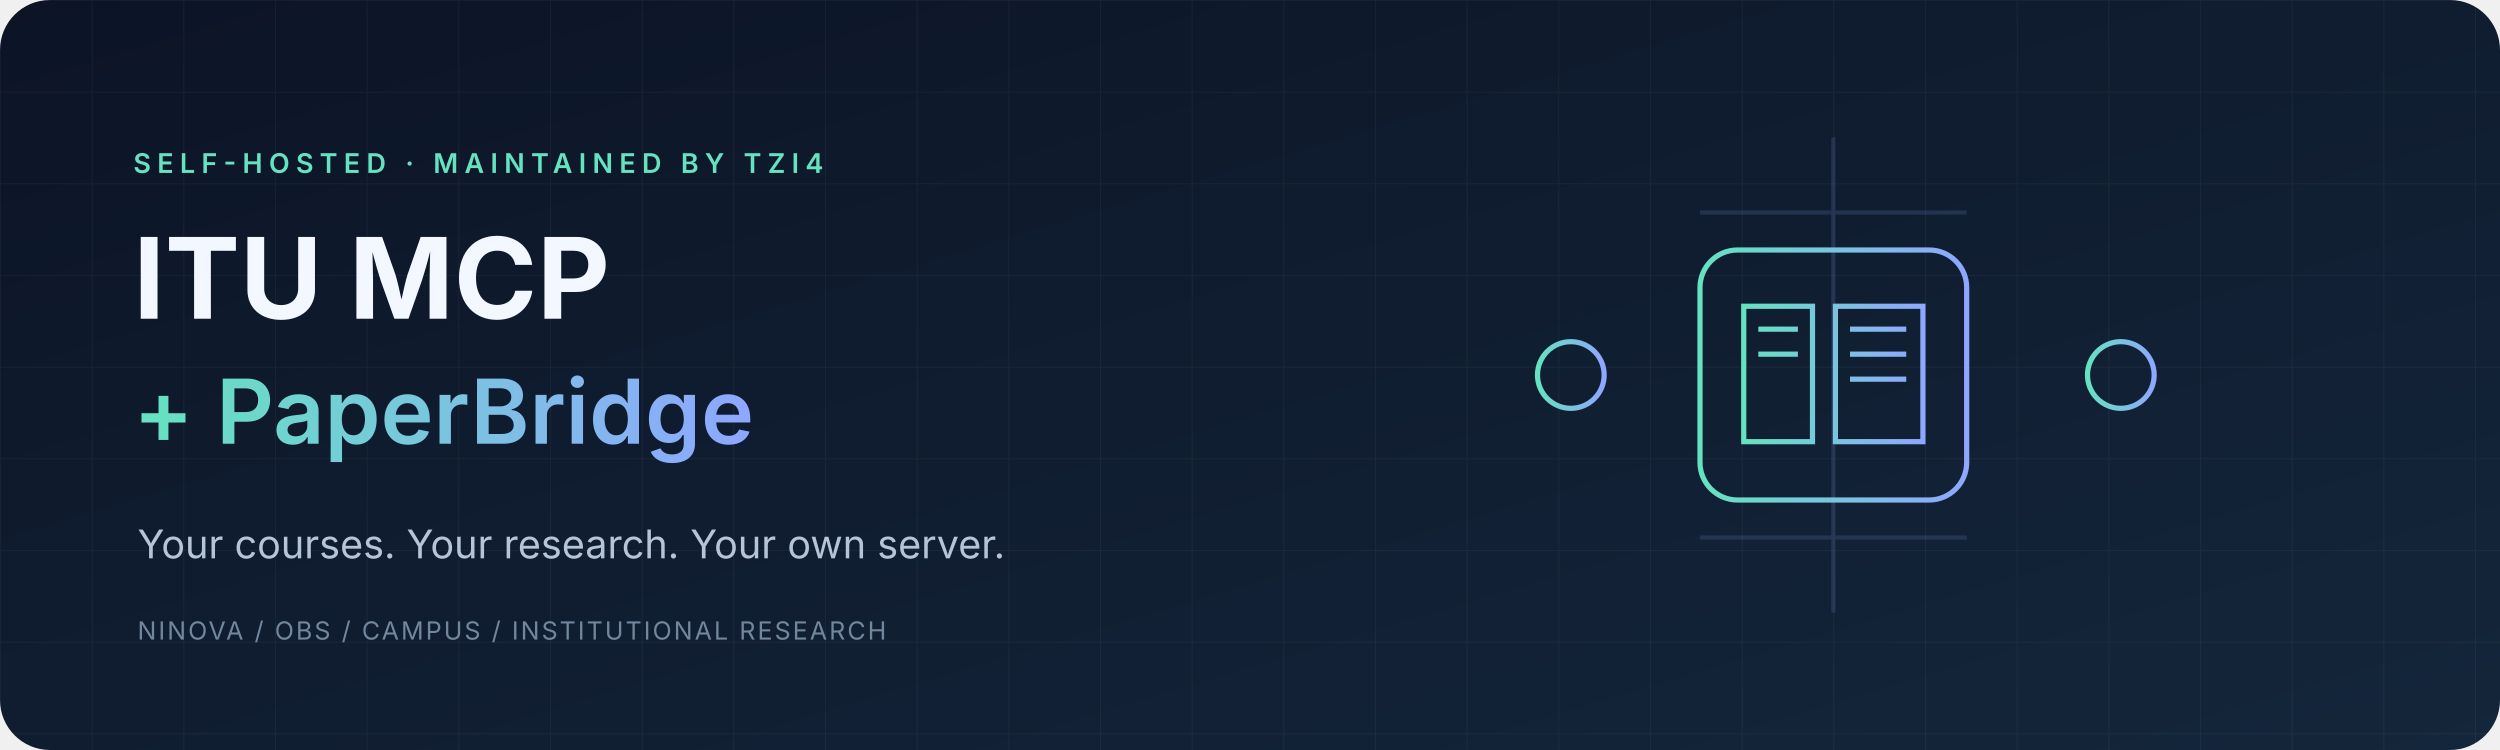
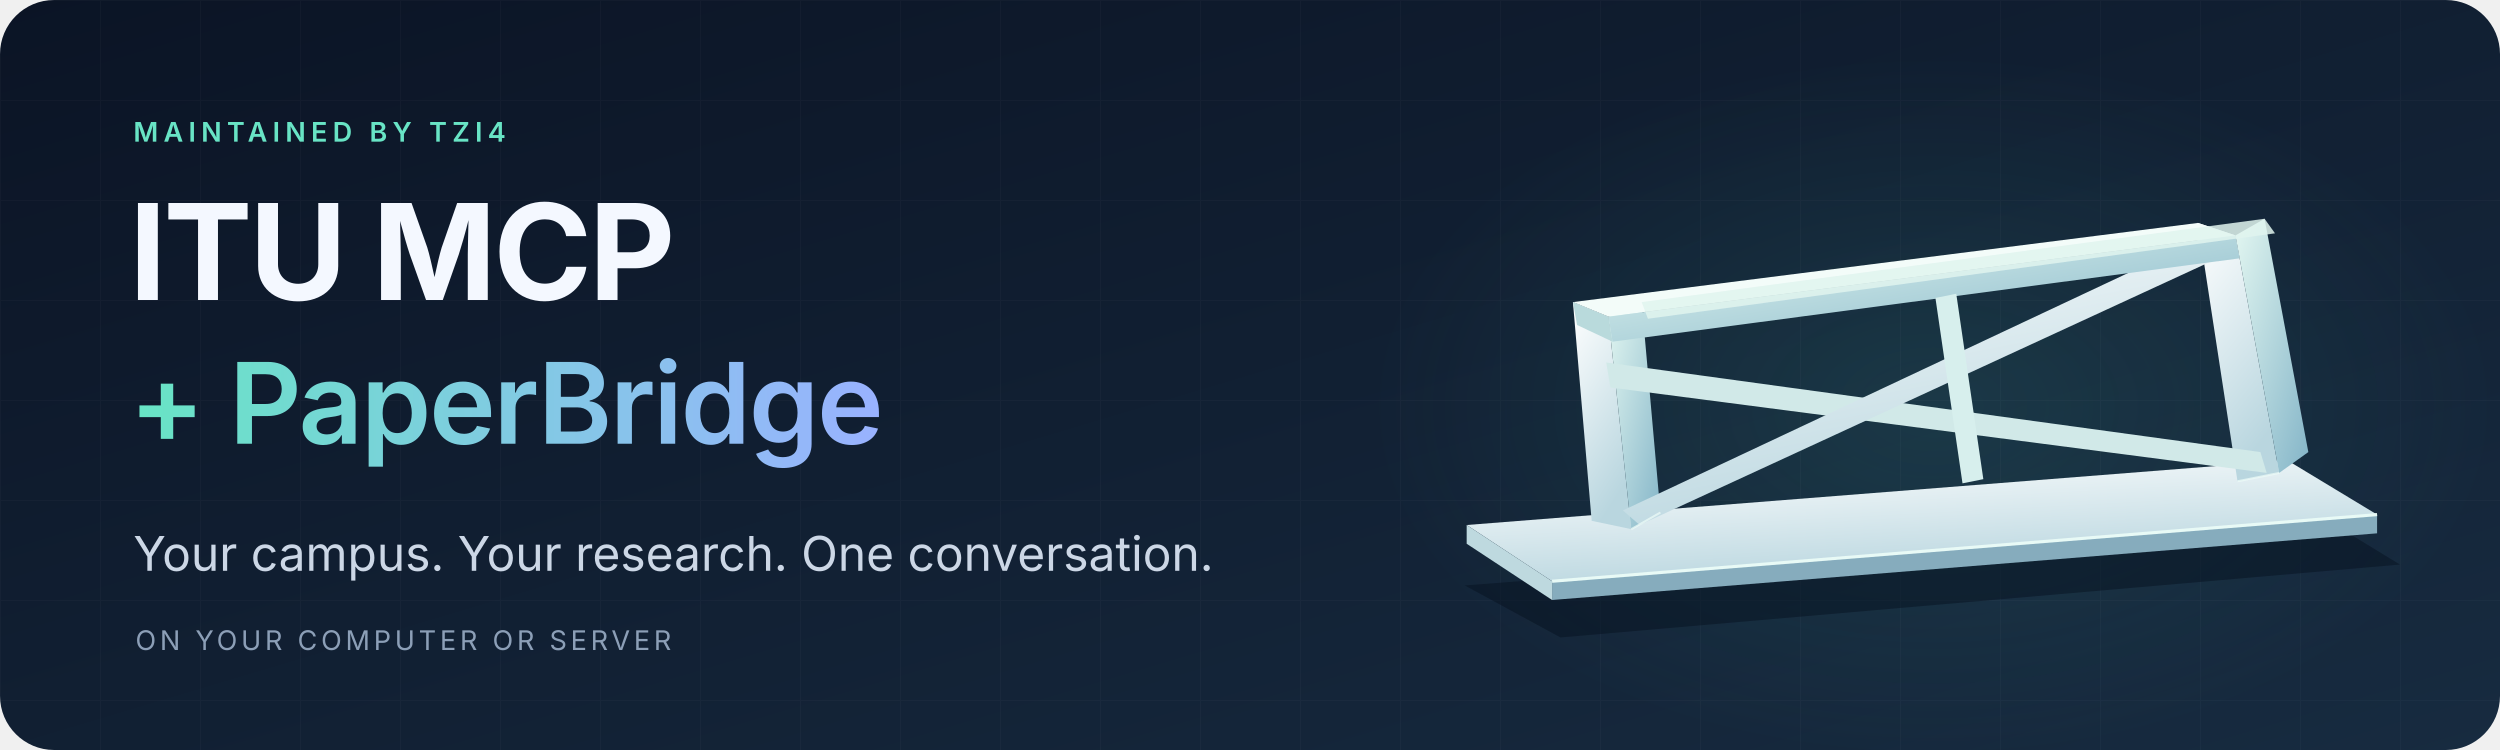
<svg xmlns="http://www.w3.org/2000/svg" width="1200" height="360" viewBox="0 0 1200 360" role="img" aria-labelledby="title desc">
  <defs>
-     <linearGradient id="bg" x2="1" y2="1">
-       <stop stop-color="#0c1426" />
-       <stop offset="1" stop-color="#14263b" />
+     <linearGradient id="background" x2="1" y2="1">
+       <stop stop-color="#0b1425" />
+       <stop offset="1" stop-color="#172b40" />
    </linearGradient>
    <linearGradient id="accent">
-       <stop stop-color="#65e2c0" />
-       <stop offset="1" stop-color="#8ea7ff" />
+       <stop stop-color="#68e4c5" />
+       <stop offset="1" stop-color="#99b2ff" />
    </linearGradient>
-     <pattern id="grid" width="44" height="44" patternUnits="userSpaceOnUse">
-       <path d="M44 0H0V44" fill="none" stroke="#ffffff" stroke-opacity=".04" />
+     <linearGradient id="paper" x2="0.4" y2="1">
+       <stop stop-color="#ffffff" />
+       <stop offset="1" stop-color="#b9d6df" />
+     </linearGradient>
+     <linearGradient id="fold" x2="1" y2="1">
+       <stop stop-color="#e3f7f1" />
+       <stop offset="1" stop-color="#84b5c8" />
+     </linearGradient>
+     <radialGradient id="glow">
+       <stop stop-color="#55d7be" stop-opacity=".12" />
+       <stop offset="1" stop-color="#55d7be" stop-opacity="0" />
+     </radialGradient>
+     <pattern id="grid" width="48" height="48" patternUnits="userSpaceOnUse">
+       <path d="M48 0H0V48" fill="none" stroke="#ffffff" stroke-opacity=".025" />
    </pattern>
  </defs>
-   <rect width="1200" height="360" rx="24" fill="url(#bg)" />
-   <rect width="1200" height="360" rx="24" fill="url(#grid)" />
-   <path d="M880 66v228M816 102h128M816 258h128" stroke="#91a7ff" stroke-opacity=".15" stroke-width="2" />
-   <g fill="none" stroke="url(#accent)" stroke-width="2.5">
-     <rect x="816" y="120" width="128" height="120" rx="18" />
-     <path d="M837 147h33v65h-33zM881 147h42v65h-42zM844 158h19m-19 12h19m25-12h27m-27 12h27m-27 12h27" />
-     <path d="M944 180h57m-185 0h-44" stroke-dasharray="5 6" />
-     <circle cx="1018" cy="180" r="16" />
-     <circle cx="754" cy="180" r="16" />
+   <rect width="1200" height="360" rx="26" fill="url(#background)" />
+   <rect width="1200" height="360" rx="26" fill="url(#grid)" />
+   <ellipse cx="928" cy="195" rx="272" ry="170" fill="url(#glow)" />
+   <g font-family="Inter, Segoe UI, Arial, sans-serif">
+     <text x="64" y="68" font-size="13" font-weight="600" letter-spacing="2.5" fill="#68e4c5">MAINTAINED BY TZI4</text>
+     <text x="62" y="144" font-size="64" font-weight="700" letter-spacing="-1.5" fill="#f4f8ff">ITU MCP</text>
+     <text x="62" y="213" font-size="54" font-weight="600" letter-spacing="-1" fill="url(#accent)">+ PaperBridge</text>
+     <text x="64" y="274" font-size="23" fill="#ccd7e6">Your campus. Your research. One conversation.</text>
+     <text x="65" y="312" font-size="13" letter-spacing="1.8" fill="#8c9fb7">ON YOUR COMPUTER OR SERVER</text>
  </g>
-   <g font-family="Inter, Segoe UI, Arial, sans-serif">
-     <text x="64" y="83" font-size="13" font-weight="600" letter-spacing="3" fill="#65e2c0">SELF-HOSTED · MAINTAINED BY TZI4</text>
-     <text x="64" y="153" font-size="54" font-weight="700" fill="#f3f7ff">ITU MCP</text>
-     <text x="64" y="213" font-size="43" font-weight="600" fill="url(#accent)">+ PaperBridge</text>
-     <text x="66" y="268" font-size="19" fill="#b6c4d9">Your courses. Your research. Your own server.</text>
-     <text x="66" y="307" font-size="12" letter-spacing="1" fill="#71879e">NINOVA / OBS / CAMPUS / INSTITUTIONAL RESEARCH</text>
+   <g>
+     <path d="M703 281L1116 249L1152 271L749 306Z" fill="#061120" opacity=".5" />
+     <path d="M704 252L1098 221L1141 247L745 279Z" fill="url(#paper)" />
+     <path d="M745 279L1141 247L1141 256L745 288Z" fill="#86acbd" />
+     <path d="M704 252L745 279L745 288L704 261Z" fill="#bed9df" />
+     <path d="M755 145L772 152L783 254L764 250Z" fill="url(#paper)" />
+     <path d="M772 152L788 145L797 246L783 254Z" fill="url(#fold)" />
+     <path d="M1055 107L1073 113L1094 227L1074 231Z" fill="url(#paper)" />
+     <path d="M1073 113L1087 105L1108 217L1094 227Z" fill="url(#fold)" />
+     <path d="M771 174L1085 217L1088 227L773 186Z" fill="#d1e9e8" />
+     <path d="M779 245L1062 112L1071 121L787 252Z" fill="url(#paper)" />
+     <path d="M755 145L1055 107L1073 113L772 152Z" fill="#f3fcf9" />
+     <path d="M772 152L1073 113L1075 124L774 164Z" fill="url(#fold)" />
+     <path d="M755 145L772 152L774 164L757 156Z" fill="#b9dadc" />
+     <path d="M788 145L1087 105L1092 112L791 153Z" fill="#e1f4ef" opacity=".85" />
+     <path d="M929 143L939 141L952 230L942 232Z" fill="#d7efed" />
+     <path d="M745 279L1141 247" fill="none" stroke="#e8faf6" stroke-width="1.5" />
+     <path d="M783 254L797 246M1074 231L1094 227" fill="none" stroke="#effcf8" stroke-opacity=".7" />
  </g>
</svg>
